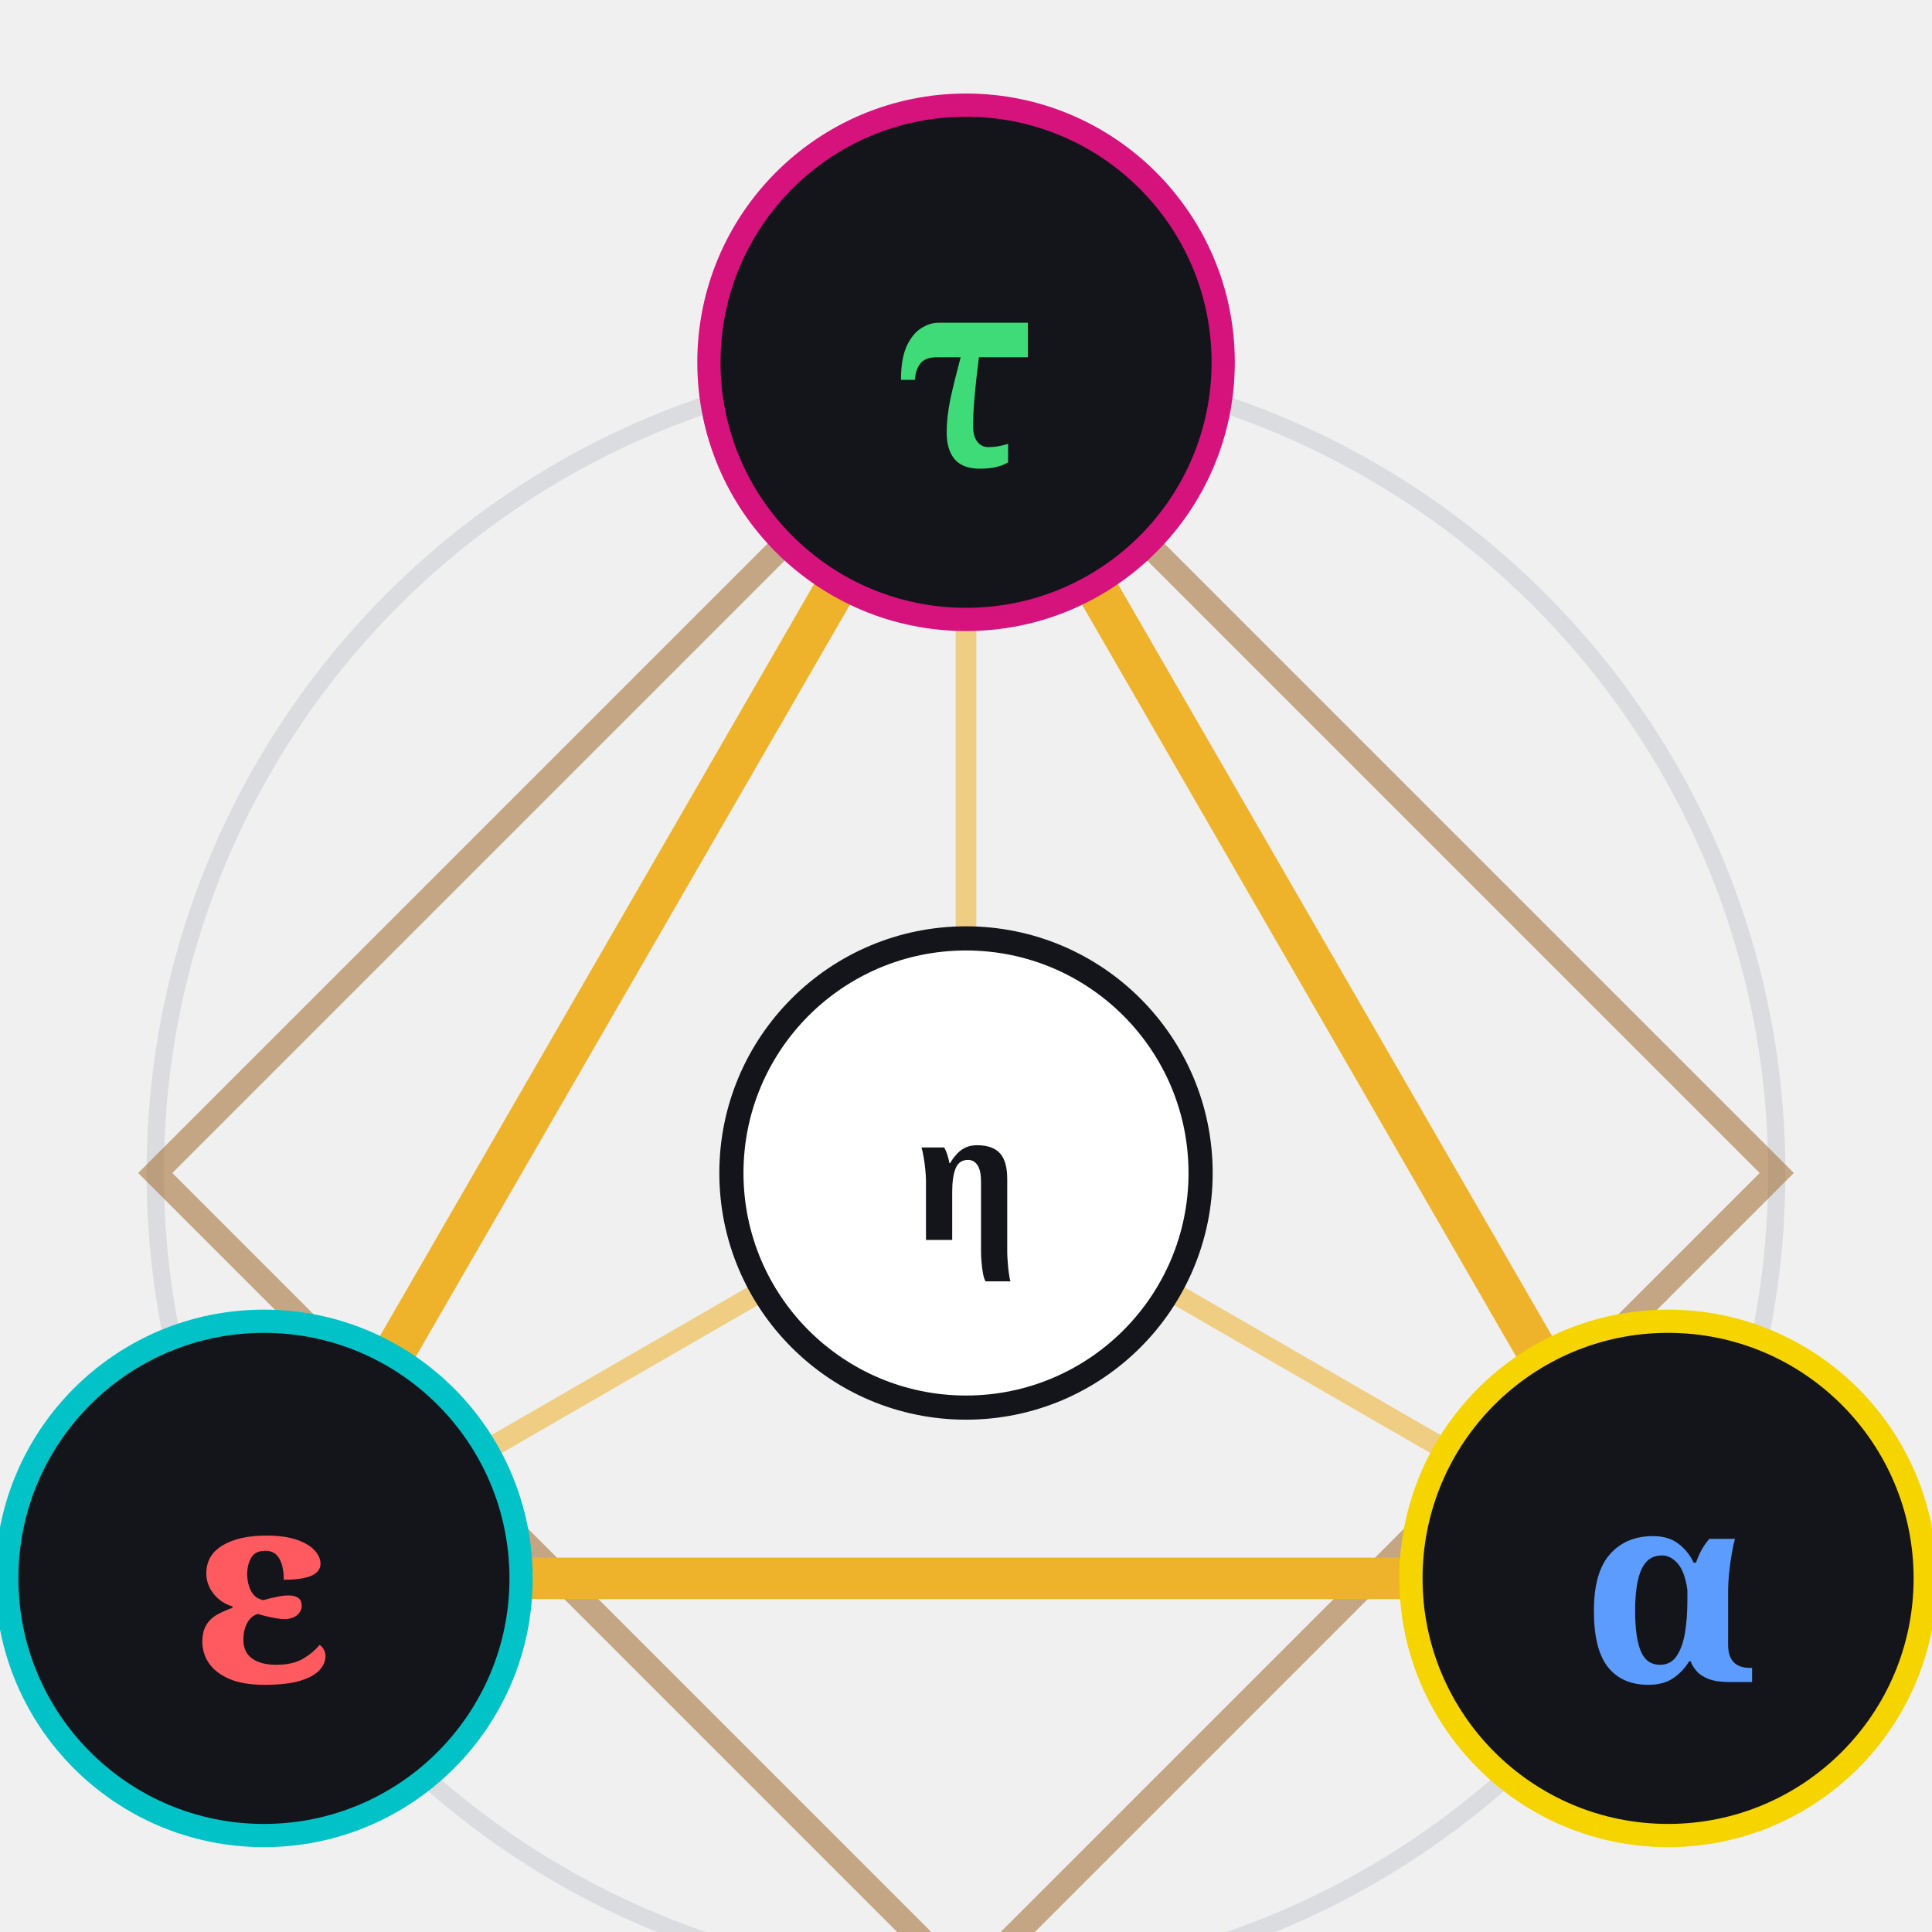
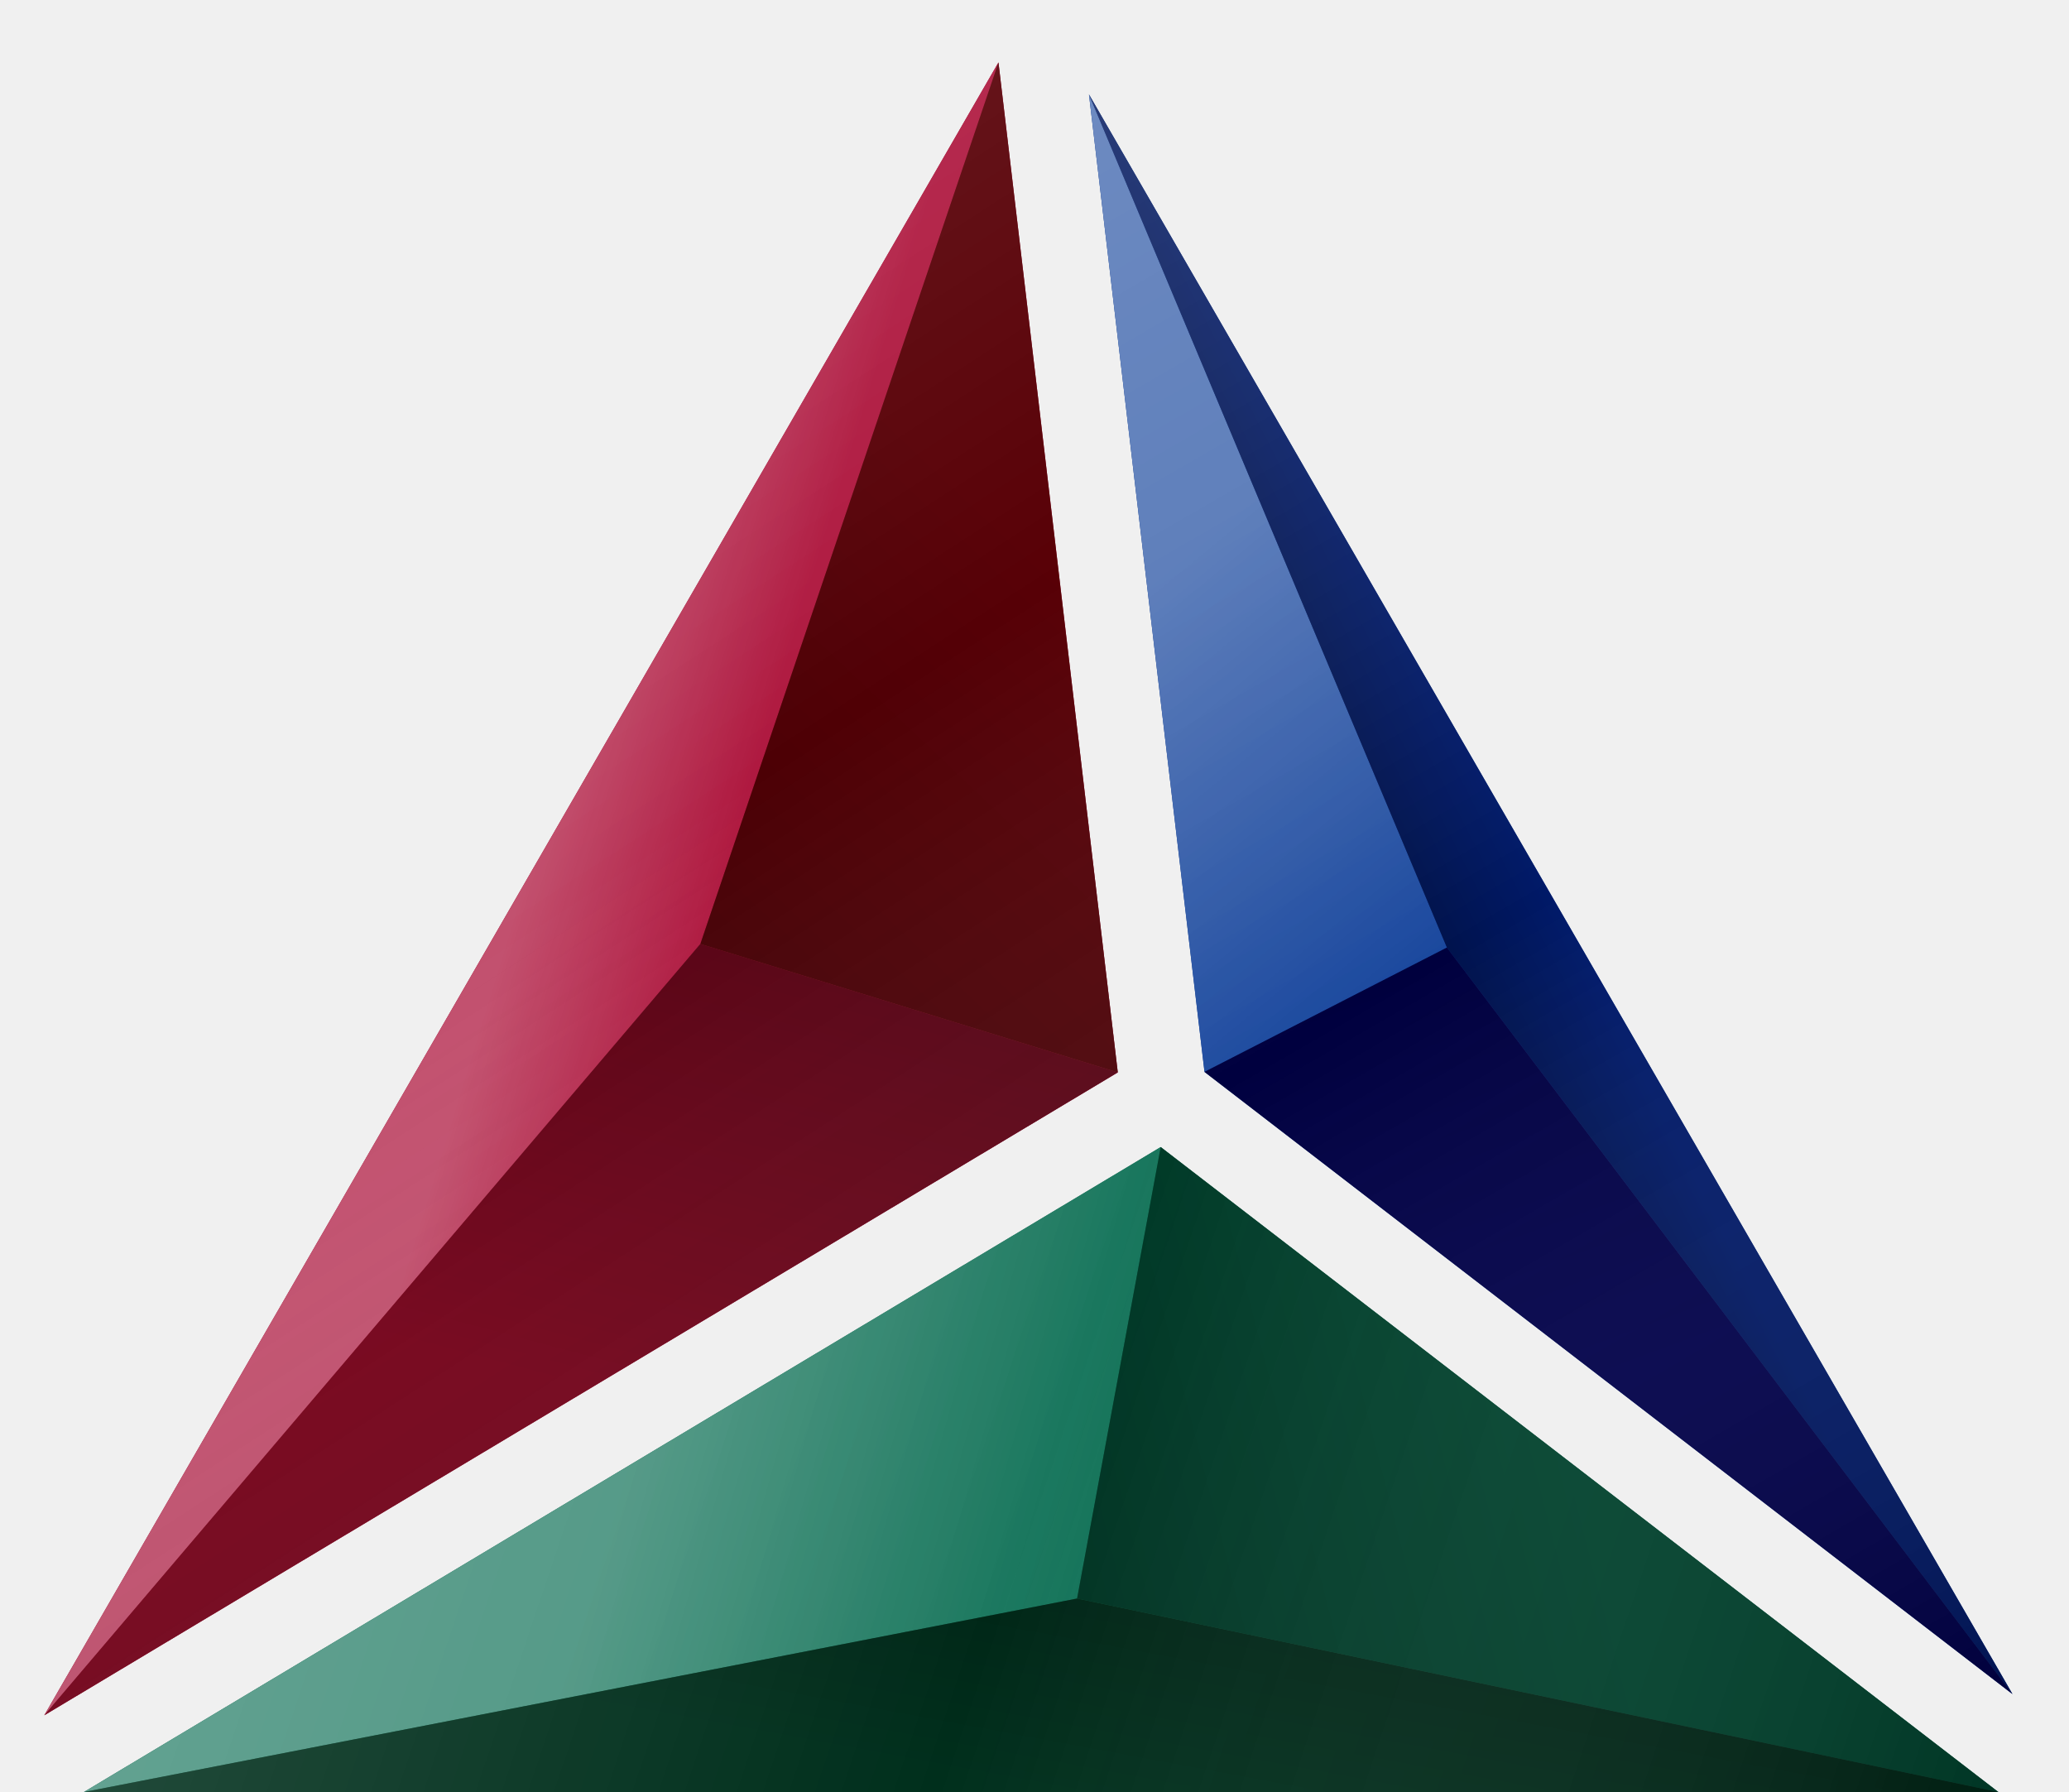
- <svg xmlns="http://www.w3.org/2000/svg" viewBox="-6 -18 112 112" role="img" aria-label="ET Advisory">
-   <circle cx="50" cy="50" r="47" fill="none" stroke="#C4C8CE" stroke-width="1" opacity="0.5" />
-   <polygon points="50,3 97,50 50,97 3,50" fill="none" stroke="#A6743D" stroke-width="1.4" opacity="0.6" />
-   <line x1="50" y1="50" x2="50" y2="3" stroke="#EEB32B" stroke-width="1.2" opacity="0.55" />
-   <line x1="50" y1="50" x2="9.3" y2="73.5" stroke="#EEB32B" stroke-width="1.2" opacity="0.55" />
-   <line x1="50" y1="50" x2="90.7" y2="73.5" stroke="#EEB32B" stroke-width="1.2" opacity="0.55" />
-   <polygon points="50,3 90.7,73.5 9.3,73.5" fill="none" stroke="#EEB32B" stroke-width="2.4" stroke-linejoin="round" />
-   <circle cx="50" cy="50" r="13.6" fill="#FFFFFF" stroke="#14151A" stroke-width="1.4" />
-   <circle cx="50.003" cy="3.002" r="14.907" fill="rgb(20, 21, 26)" stroke="rgb(214, 18, 125)" stroke-width="1.346" />
-   <path fill="rgb(63, 219, 120)" d="M50.8 9.17Q49.81 9.17 49.34 8.62Q48.88 8.07 48.88 7.08Q48.88 6.16 49.1 5.11Q49.33 4.06 49.69 2.71H48.31Q47.62 2.71 47.34 3.09Q47.05 3.48 47.05 4.02H46.23Q46.23 2.8 46.56 2.07Q46.9 1.34 47.4 1.03Q47.9 0.71 48.4 0.71H53.59V2.71H50.75Q50.41 5.34 50.41 6.68Q50.41 7.3 50.66 7.61Q50.91 7.92 51.28 7.92Q51.64 7.92 51.92 7.86Q52.2 7.81 52.44 7.73V8.8Q52.17 8.97 51.77 9.07Q51.37 9.17 50.8 9.17Z" />
-   <circle cx="9.3" cy="73.501" r="14.907" fill="rgb(20, 21, 26)" stroke="rgb(0, 194, 199)" stroke-width="1.346" />
-   <path fill="rgb(255, 90, 96)" d="M9.34 79.67Q8.11 79.67 7.32 79.34Q6.52 79 6.12 78.43Q5.73 77.86 5.73 77.17Q5.73 76.55 5.98 76.17Q6.22 75.79 6.63 75.58Q7.03 75.36 7.48 75.21V75.13Q6.78 74.91 6.37 74.38Q5.96 73.84 5.96 73.22Q5.96 72.15 6.9 71.59Q7.84 71.02 9.43 71.02Q10.53 71.02 11.23 71.27Q11.93 71.52 12.25 71.89Q12.58 72.26 12.58 72.65Q12.58 73.58 10.45 73.58Q10.45 72.8 10.19 72.35Q9.93 71.9 9.39 71.9Q8.78 71.9 8.56 72.31Q8.33 72.71 8.33 73.25Q8.33 73.83 8.57 74.26Q8.81 74.69 9.28 74.76Q9.6 74.66 10 74.58Q10.39 74.49 10.75 74.49Q11.09 74.49 11.29 74.63Q11.49 74.77 11.49 75.08Q11.49 75.42 11.21 75.64Q10.94 75.86 10.45 75.86Q10.28 75.86 9.99 75.81Q9.7 75.76 9.41 75.69Q9.12 75.62 8.95 75.56Q8.56 75.67 8.34 76.07Q8.11 76.46 8.11 77.07Q8.11 77.78 8.61 78.14Q9.11 78.51 10.02 78.51Q10.98 78.51 11.58 78.15Q12.18 77.79 12.52 77.36Q12.66 77.42 12.76 77.61Q12.87 77.79 12.87 78Q12.87 78.43 12.53 78.81Q12.19 79.19 11.42 79.43Q10.64 79.67 9.34 79.67Z" />
-   <circle cx="90.7" cy="73.501" r="14.907" fill="rgb(20, 21, 26)" stroke="rgb(245, 212, 0)" stroke-width="1.346" />
-   <path fill="rgb(92, 156, 255)" d="M89.55 79.67Q88.03 79.67 87.21 78.64Q86.4 77.61 86.4 75.38Q86.4 73.13 87.34 72.09Q88.27 71.05 89.82 71.05Q90.74 71.05 91.31 71.5Q91.89 71.95 92.18 72.59H92.32Q92.44 72.23 92.62 71.89Q92.8 71.55 93.09 71.21H94.58Q94.49 71.5 94.4 72.03Q94.3 72.56 94.24 73.17Q94.18 73.78 94.18 74.34V77.34Q94.18 78.69 95.45 78.69H95.57V79.51H94.27Q93.51 79.51 93.04 79.33Q92.57 79.14 92.34 78.86Q92.1 78.58 92.01 78.31H91.92Q91.58 78.88 91.02 79.27Q90.46 79.67 89.55 79.67ZM90.23 78.51Q90.85 78.51 91.19 78.01Q91.53 77.52 91.68 76.66Q91.82 75.81 91.82 74.74V74.17Q91.67 73.11 91.26 72.64Q90.85 72.17 90.35 72.17Q89.53 72.17 89.16 72.97Q88.79 73.78 88.79 75.38Q88.79 76.94 89.12 77.72Q89.45 78.51 90.23 78.51Z" />
-   <circle cx="50.036" cy="50" r="3.305" fill="rgba(0, 0, 0, 0)" stroke="rgb(20, 21, 26)" stroke-width="0" />
-   <path fill="rgb(20, 21, 26)" d="M51.14 56.28Q51.05 56.16 50.99 55.85Q50.93 55.54 50.9 55.17Q50.87 54.8 50.87 54.51V50.48Q50.87 49.86 50.67 49.55Q50.46 49.24 50.12 49.24Q49.6 49.24 49.4 49.73Q49.2 50.22 49.2 51.08V53.88H47.68V50.49Q47.68 50.17 47.64 49.79Q47.6 49.4 47.54 49.06Q47.48 48.71 47.42 48.52H48.74Q48.85 48.72 48.92 48.95Q48.99 49.17 49.04 49.43H49.08Q49.23 49.16 49.44 48.93Q49.64 48.69 49.94 48.54Q50.23 48.39 50.65 48.39Q51.54 48.39 51.97 48.86Q52.39 49.32 52.39 50.36V54.57Q52.39 54.82 52.42 55.17Q52.44 55.52 52.49 55.84Q52.53 56.15 52.58 56.28Z" />
+ <svg xmlns="http://www.w3.org/2000/svg" viewBox="0 0 120.00 103.92" role="img" aria-label="ET Advisory">
+   <defs>
+     <linearGradient id="e0" gradientUnits="userSpaceOnUse" x1="2.57" y1="3.62" x2="64.83" y2="99.47">
+       <stop offset="0" stop-color="#fff" stop-opacity=".16" />
+       <stop offset=".5" stop-color="#fff" stop-opacity="0" />
+       <stop offset="1" stop-color="#000" stop-opacity=".22" />
+     </linearGradient>
+     <linearGradient id="e0f0" gradientUnits="userSpaceOnUse" x1="30.24" y1="51.55" x2="40.62" y2="54.74">
+       <stop offset="0" stop-color="#fff" stop-opacity="0.24" />
+       <stop offset="1" stop-color="#fff" stop-opacity="0.0" />
+     </linearGradient>
+     <linearGradient id="e0f1" gradientUnits="userSpaceOnUse" x1="33.7" y1="80.83" x2="40.62" y2="54.74">
+       <stop offset="0" stop-color="#000" stop-opacity="0.0" />
+       <stop offset="1" stop-color="#000" stop-opacity="0.26" />
+     </linearGradient>
+     <linearGradient id="e0f2" gradientUnits="userSpaceOnUse" x1="61.37" y1="32.91" x2="40.62" y2="54.74">
+       <stop offset="0" stop-color="#000" stop-opacity="0.0" />
+       <stop offset="1" stop-color="#000" stop-opacity="0.2" />
+     </linearGradient>
+     <linearGradient id="e1" gradientUnits="userSpaceOnUse" x1="63.16" y1="5.48" x2="116.72" y2="98.24">
+       <stop offset="0" stop-color="#fff" stop-opacity=".16" />
+       <stop offset=".5" stop-color="#fff" stop-opacity="0" />
+       <stop offset="1" stop-color="#000" stop-opacity=".22" />
+     </linearGradient>
+     <linearGradient id="e1f0" gradientUnits="userSpaceOnUse" x1="66.51" y1="33.82" x2="83.92" y2="54.95">
+       <stop offset="0" stop-color="#fff" stop-opacity="0.24" />
+       <stop offset="1" stop-color="#fff" stop-opacity="0.0" />
+     </linearGradient>
+     <linearGradient id="e1f1" gradientUnits="userSpaceOnUse" x1="89.94" y1="51.86" x2="83.92" y2="54.95">
+       <stop offset="0" stop-color="#000" stop-opacity="0.0" />
+       <stop offset="1" stop-color="#000" stop-opacity="0.26" />
+     </linearGradient>
+     <linearGradient id="e1f2" gradientUnits="userSpaceOnUse" x1="93.29" y1="80.2" x2="83.92" y2="54.95">
+       <stop offset="0" stop-color="#000" stop-opacity="0.0" />
+       <stop offset="1" stop-color="#000" stop-opacity="0.2" />
+     </linearGradient>
+     <linearGradient id="e2" gradientUnits="userSpaceOnUse" x1="4.87" y1="66.52" x2="115.9" y2="103.92">
+       <stop offset="0" stop-color="#fff" stop-opacity=".16" />
+       <stop offset=".5" stop-color="#fff" stop-opacity="0" />
+       <stop offset="1" stop-color="#000" stop-opacity=".22" />
+     </linearGradient>
+     <linearGradient id="e2f0" gradientUnits="userSpaceOnUse" x1="36.09" y1="85.22" x2="62.47" y2="92.7">
+       <stop offset="0" stop-color="#fff" stop-opacity="0.24" />
+       <stop offset="1" stop-color="#fff" stop-opacity="0.0" />
+     </linearGradient>
+     <linearGradient id="e2f1" gradientUnits="userSpaceOnUse" x1="91.61" y1="85.22" x2="62.47" y2="92.7">
+       <stop offset="0" stop-color="#000" stop-opacity="0.0" />
+       <stop offset="1" stop-color="#000" stop-opacity="0.26" />
+     </linearGradient>
+     <linearGradient id="e2f2" gradientUnits="userSpaceOnUse" x1="60.39" y1="103.92" x2="62.47" y2="92.7">
+       <stop offset="0" stop-color="#000" stop-opacity="0.0" />
+       <stop offset="1" stop-color="#000" stop-opacity="0.2" />
+     </linearGradient>
+   </defs>
+   <g>
+     <path d="M57.91 3.62 L2.57 99.47 L64.83 62.19Z" fill="#9b1738" />
+     <path d="M57.91 3.62 L2.57 99.47 L40.62 54.74Z" fill="#af1940" />
+     <path d="M57.91 3.62 L2.57 99.47 L40.62 54.74Z" fill="url(#e0f0)" />
+     <path d="M2.57 99.47 L64.83 62.19 L40.62 54.74Z" fill="#750018" />
+     <path d="M2.57 99.47 L64.83 62.19 L40.62 54.74Z" fill="url(#e0f1)" />
+     <path d="M64.83 62.19 L57.91 3.62 L40.62 54.74Z" fill="#580006" />
+     <path d="M64.83 62.19 L57.91 3.62 L40.62 54.74Z" fill="url(#e0f2)" />
+     <path d="M57.91 3.62 L2.57 99.47 L64.83 62.19Z" fill="url(#e0)" />
+   </g>
+   <g>
+     <path d="M116.72 98.24 L63.16 5.48 L69.86 62.16Z" fill="#153e8a" />
+     <path d="M63.16 5.48 L69.86 62.16 L83.92 54.95Z" fill="#1a489e" />
+     <path d="M63.16 5.48 L69.86 62.16 L83.92 54.95Z" fill="url(#e1f0)" />
+     <path d="M63.16 5.48 L116.72 98.24 L83.92 54.95Z" fill="#001968" />
+     <path d="M63.16 5.48 L116.72 98.24 L83.92 54.95Z" fill="url(#e1f1)" />
+     <path d="M69.86 62.16 L116.72 98.24 L83.92 54.95Z" fill="#00004d" />
+     <path d="M69.86 62.16 L116.72 98.24 L83.92 54.95Z" fill="url(#e1f2)" />
+     <path d="M116.72 98.24 L63.16 5.48 L69.86 62.16Z" fill="url(#e1)" />
+   </g>
+   <g>
+     <path d="M4.87 103.92 L115.9 103.92 L67.32 66.52Z" fill="#12664f" />
+     <path d="M4.87 103.92 L67.32 66.52 L62.47 92.7Z" fill="#137359" />
+     <path d="M4.87 103.92 L67.32 66.52 L62.47 92.7Z" fill="url(#e2f0)" />
+     <path d="M67.32 66.52 L115.9 103.92 L62.47 92.7Z" fill="#00452f" />
+     <path d="M67.32 66.52 L115.9 103.92 L62.47 92.7Z" fill="url(#e2f1)" />
+     <path d="M4.87 103.92 L115.9 103.92 L62.47 92.7Z" fill="#002f1c" />
+     <path d="M4.87 103.92 L115.9 103.92 L62.47 92.7Z" fill="url(#e2f2)" />
+     <path d="M4.87 103.92 L115.9 103.92 L67.32 66.52Z" fill="url(#e2)" />
+   </g>
</svg>
